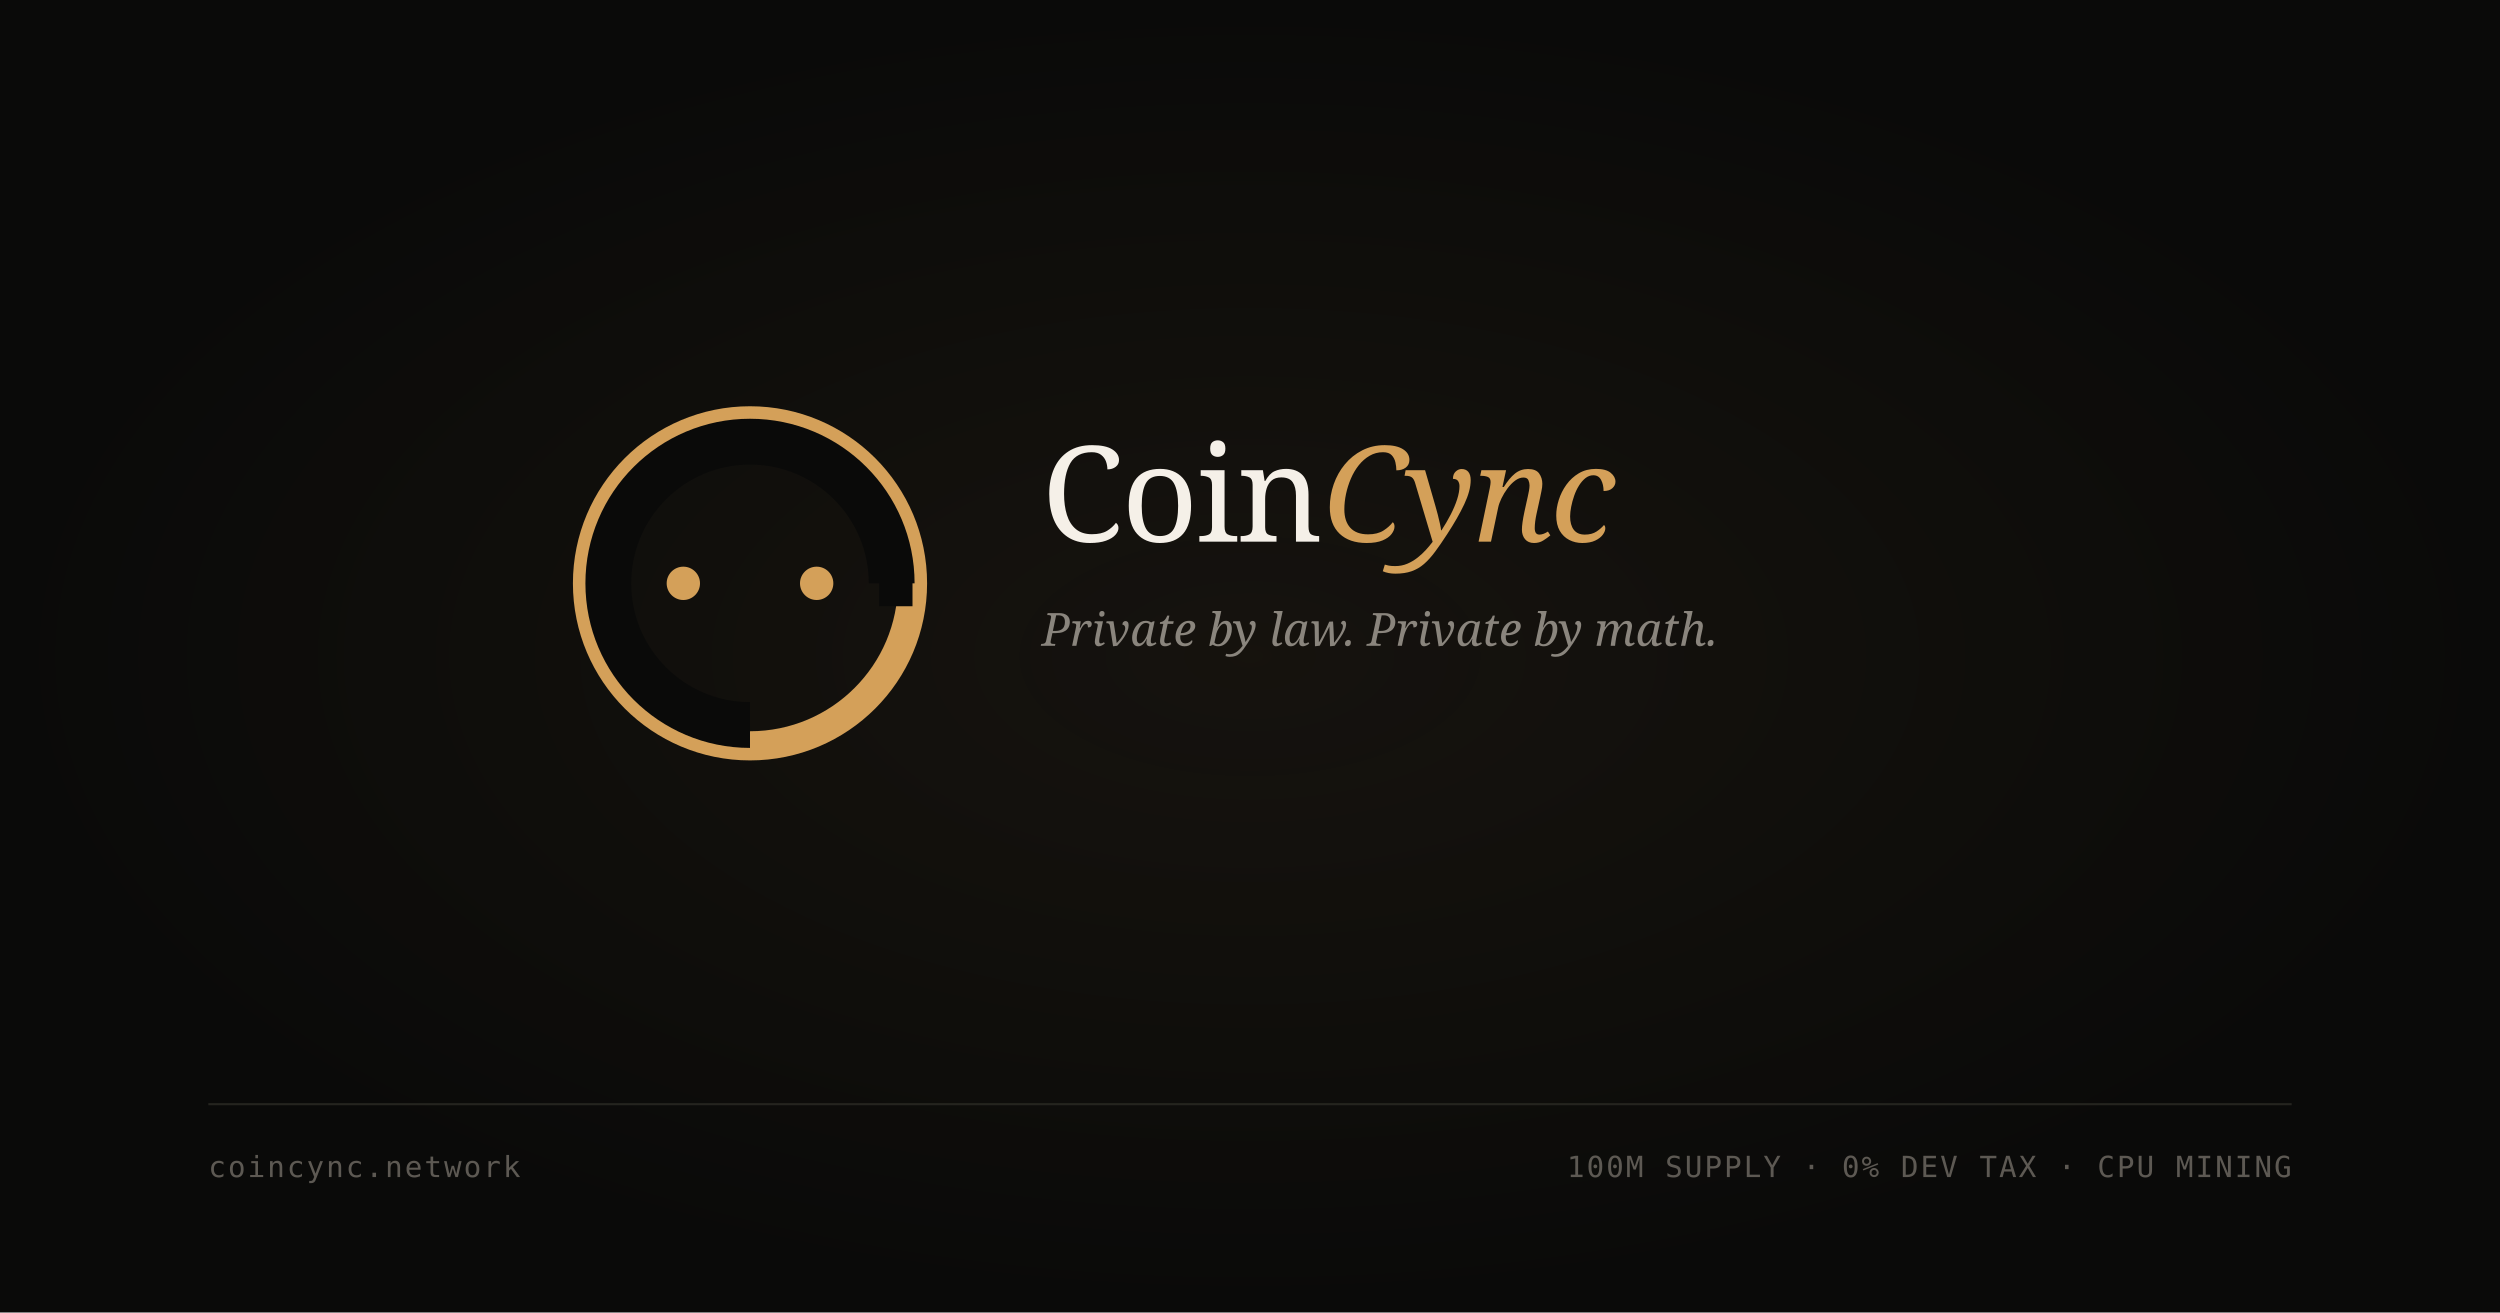
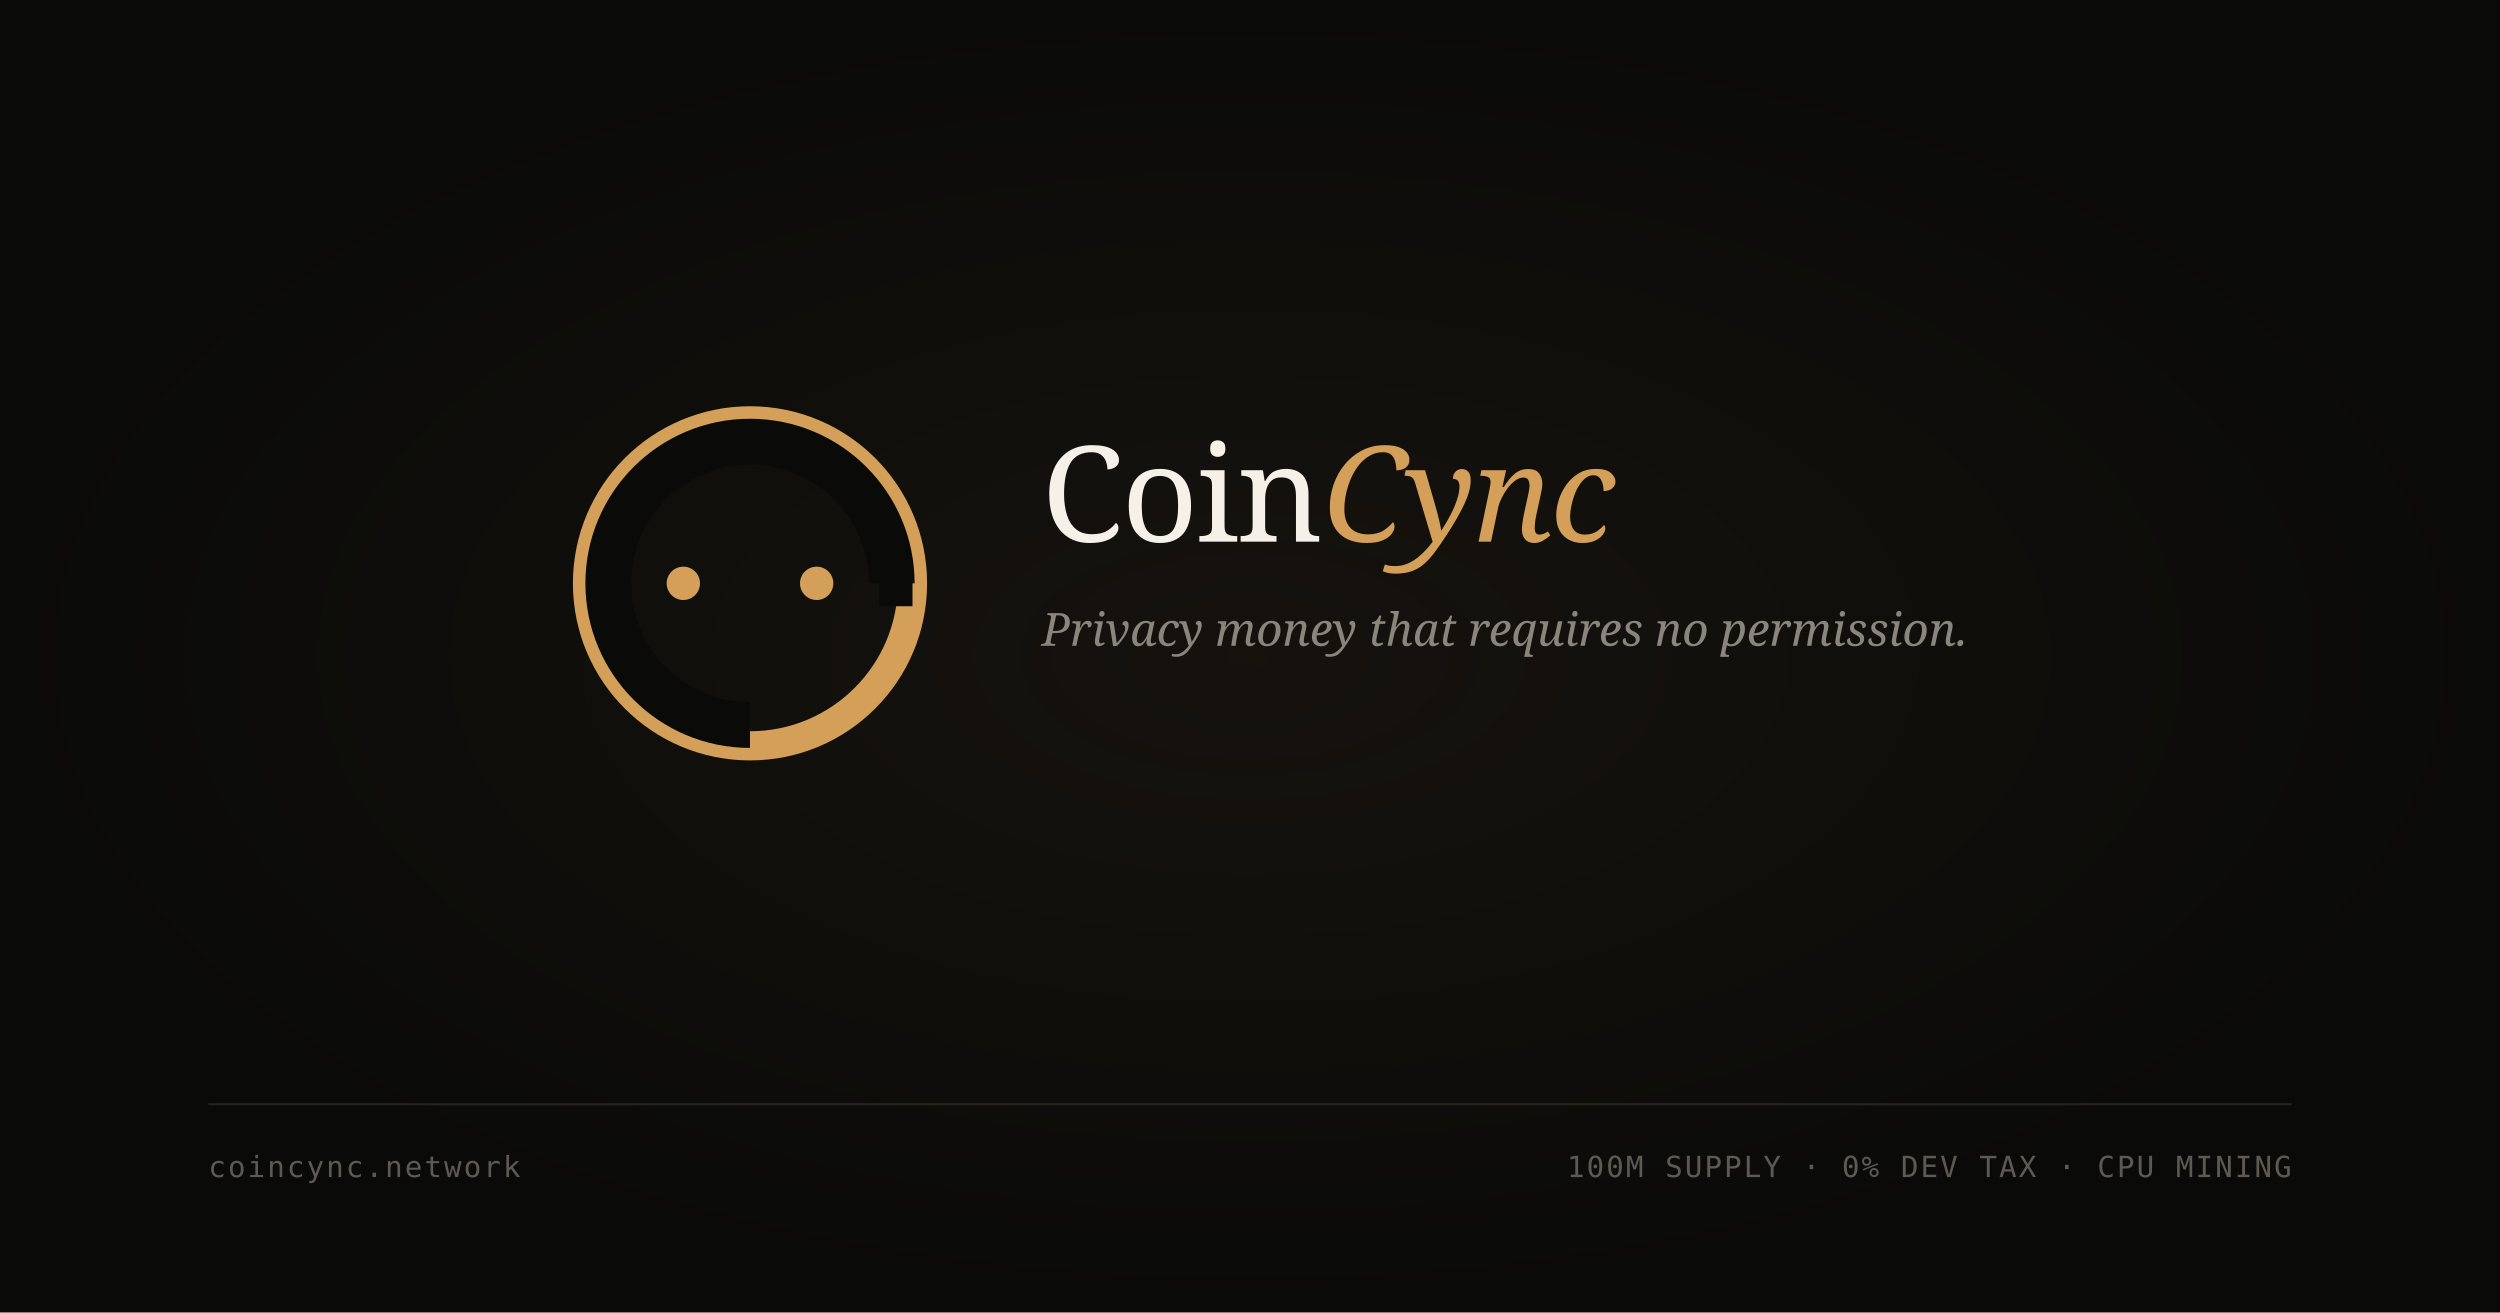
<svg xmlns="http://www.w3.org/2000/svg" viewBox="0 0 1200 630">
  <rect width="1200" height="630" fill="#0a0a09" />
  <defs>
    <radialGradient id="og-g" cx="50%" cy="50%" r="50%">
      <stop offset="0%" stop-color="#d4a059" stop-opacity="0.06" />
      <stop offset="100%" stop-color="#d4a059" stop-opacity="0" />
    </radialGradient>
  </defs>
  <rect width="1200" height="630" fill="url(#og-g)" />
  <g transform="translate(360,280)">
    <circle cx="0" cy="0" r="78" fill="none" stroke="#d4a059" stroke-width="14" />
    <path d="M 68 0 A 68 68 0 1 0 0 68" fill="none" stroke="#0a0a09" stroke-width="22" />
    <line x1="62" y1="0" x2="78" y2="0" stroke="#0a0a09" stroke-width="22" />
    <circle cx="-32" cy="0" r="8" fill="#d4a059" />
    <circle cx="32" cy="0" r="8" fill="#d4a059" />
  </g>
  <text x="500" y="260" font-family="'Fraunces',Georgia,serif" font-size="64" font-weight="400" fill="#f5f0e8" letter-spacing="-1">Coin<tspan font-style="italic" font-weight="500" fill="#d4a059">Cync</tspan>
  </text>
-   <text x="500" y="310" font-family="'Fraunces',Georgia,serif" font-style="italic" font-size="22" fill="#8a857d">Private by law. Private by math.</text>
+   <text x="500" y="310" font-family="'Fraunces',Georgia,serif" font-style="italic" font-size="22" fill="#8a857d">Privacy money that requires no permission.</text>
  <line x1="100" y1="530" x2="1100" y2="530" stroke="#25241f" stroke-width="1" />
  <text x="100" y="565" font-family="'JetBrains Mono',monospace" font-size="14" fill="#5d5953" letter-spacing="1">coincync.network</text>
  <text x="1100" y="565" text-anchor="end" font-family="'JetBrains Mono',monospace" font-size="14" fill="#5d5953" letter-spacing="1">100M SUPPLY · 0% DEV TAX · CPU MINING</text>
</svg>
